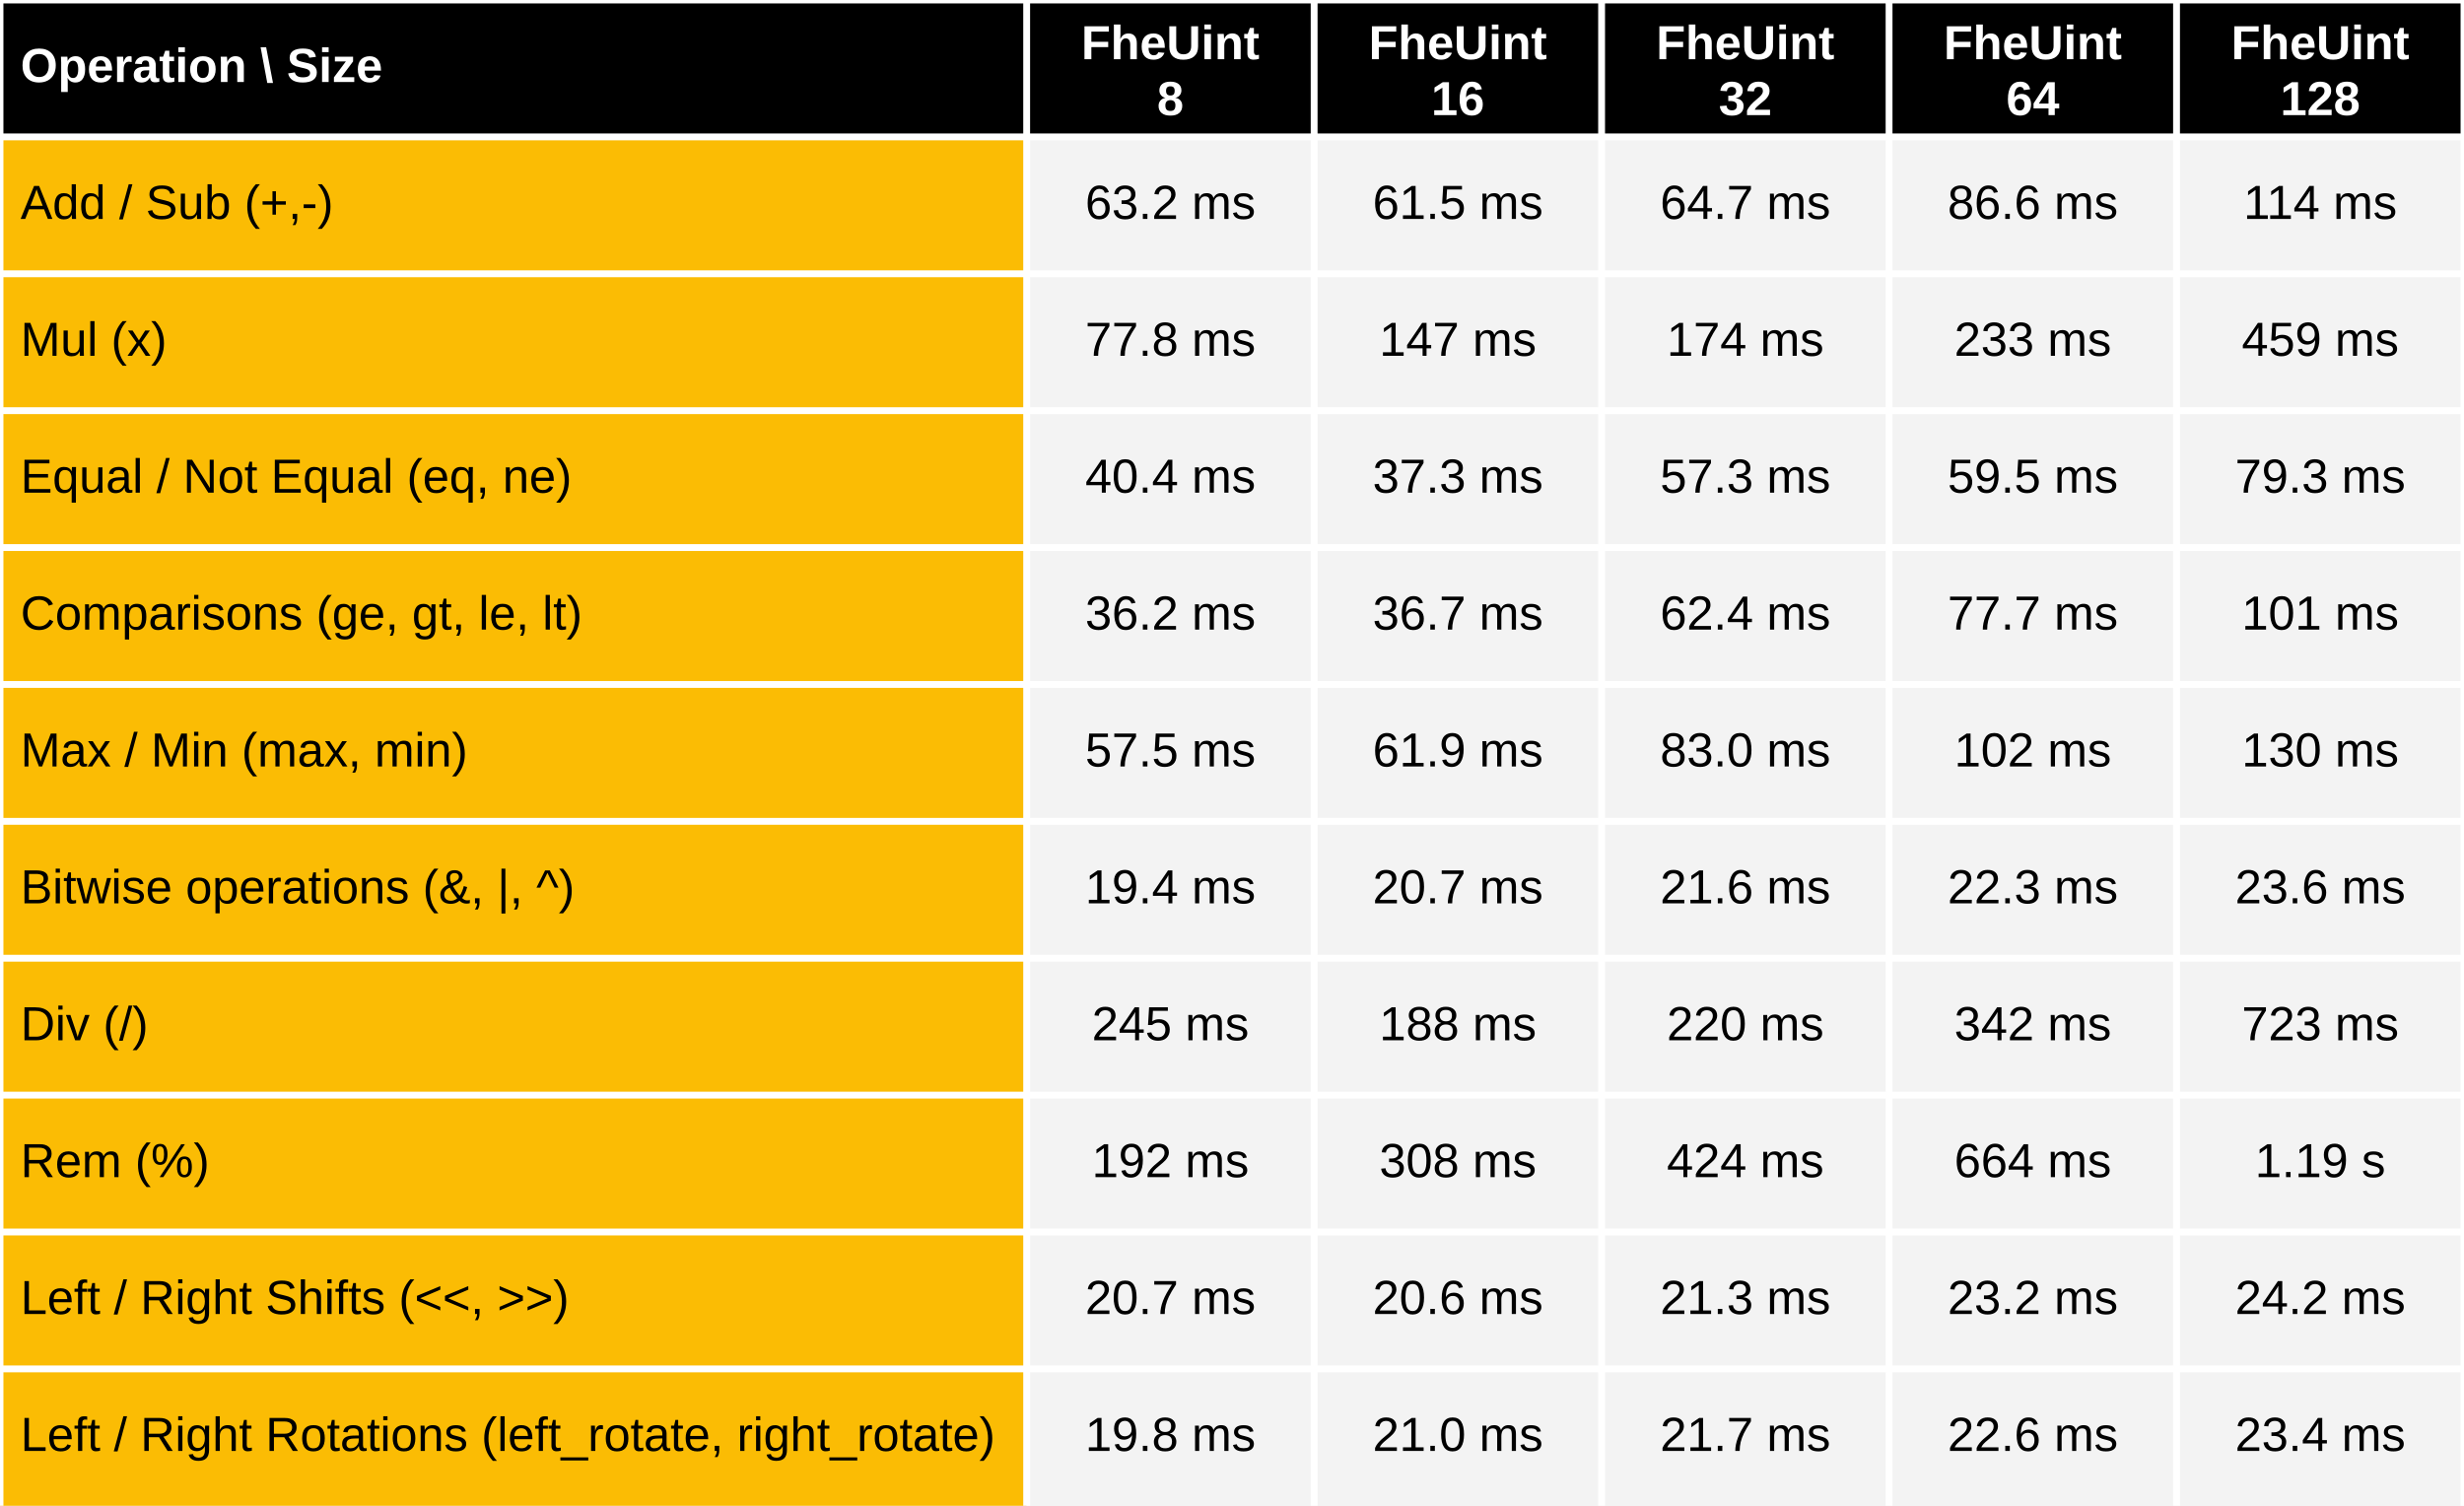
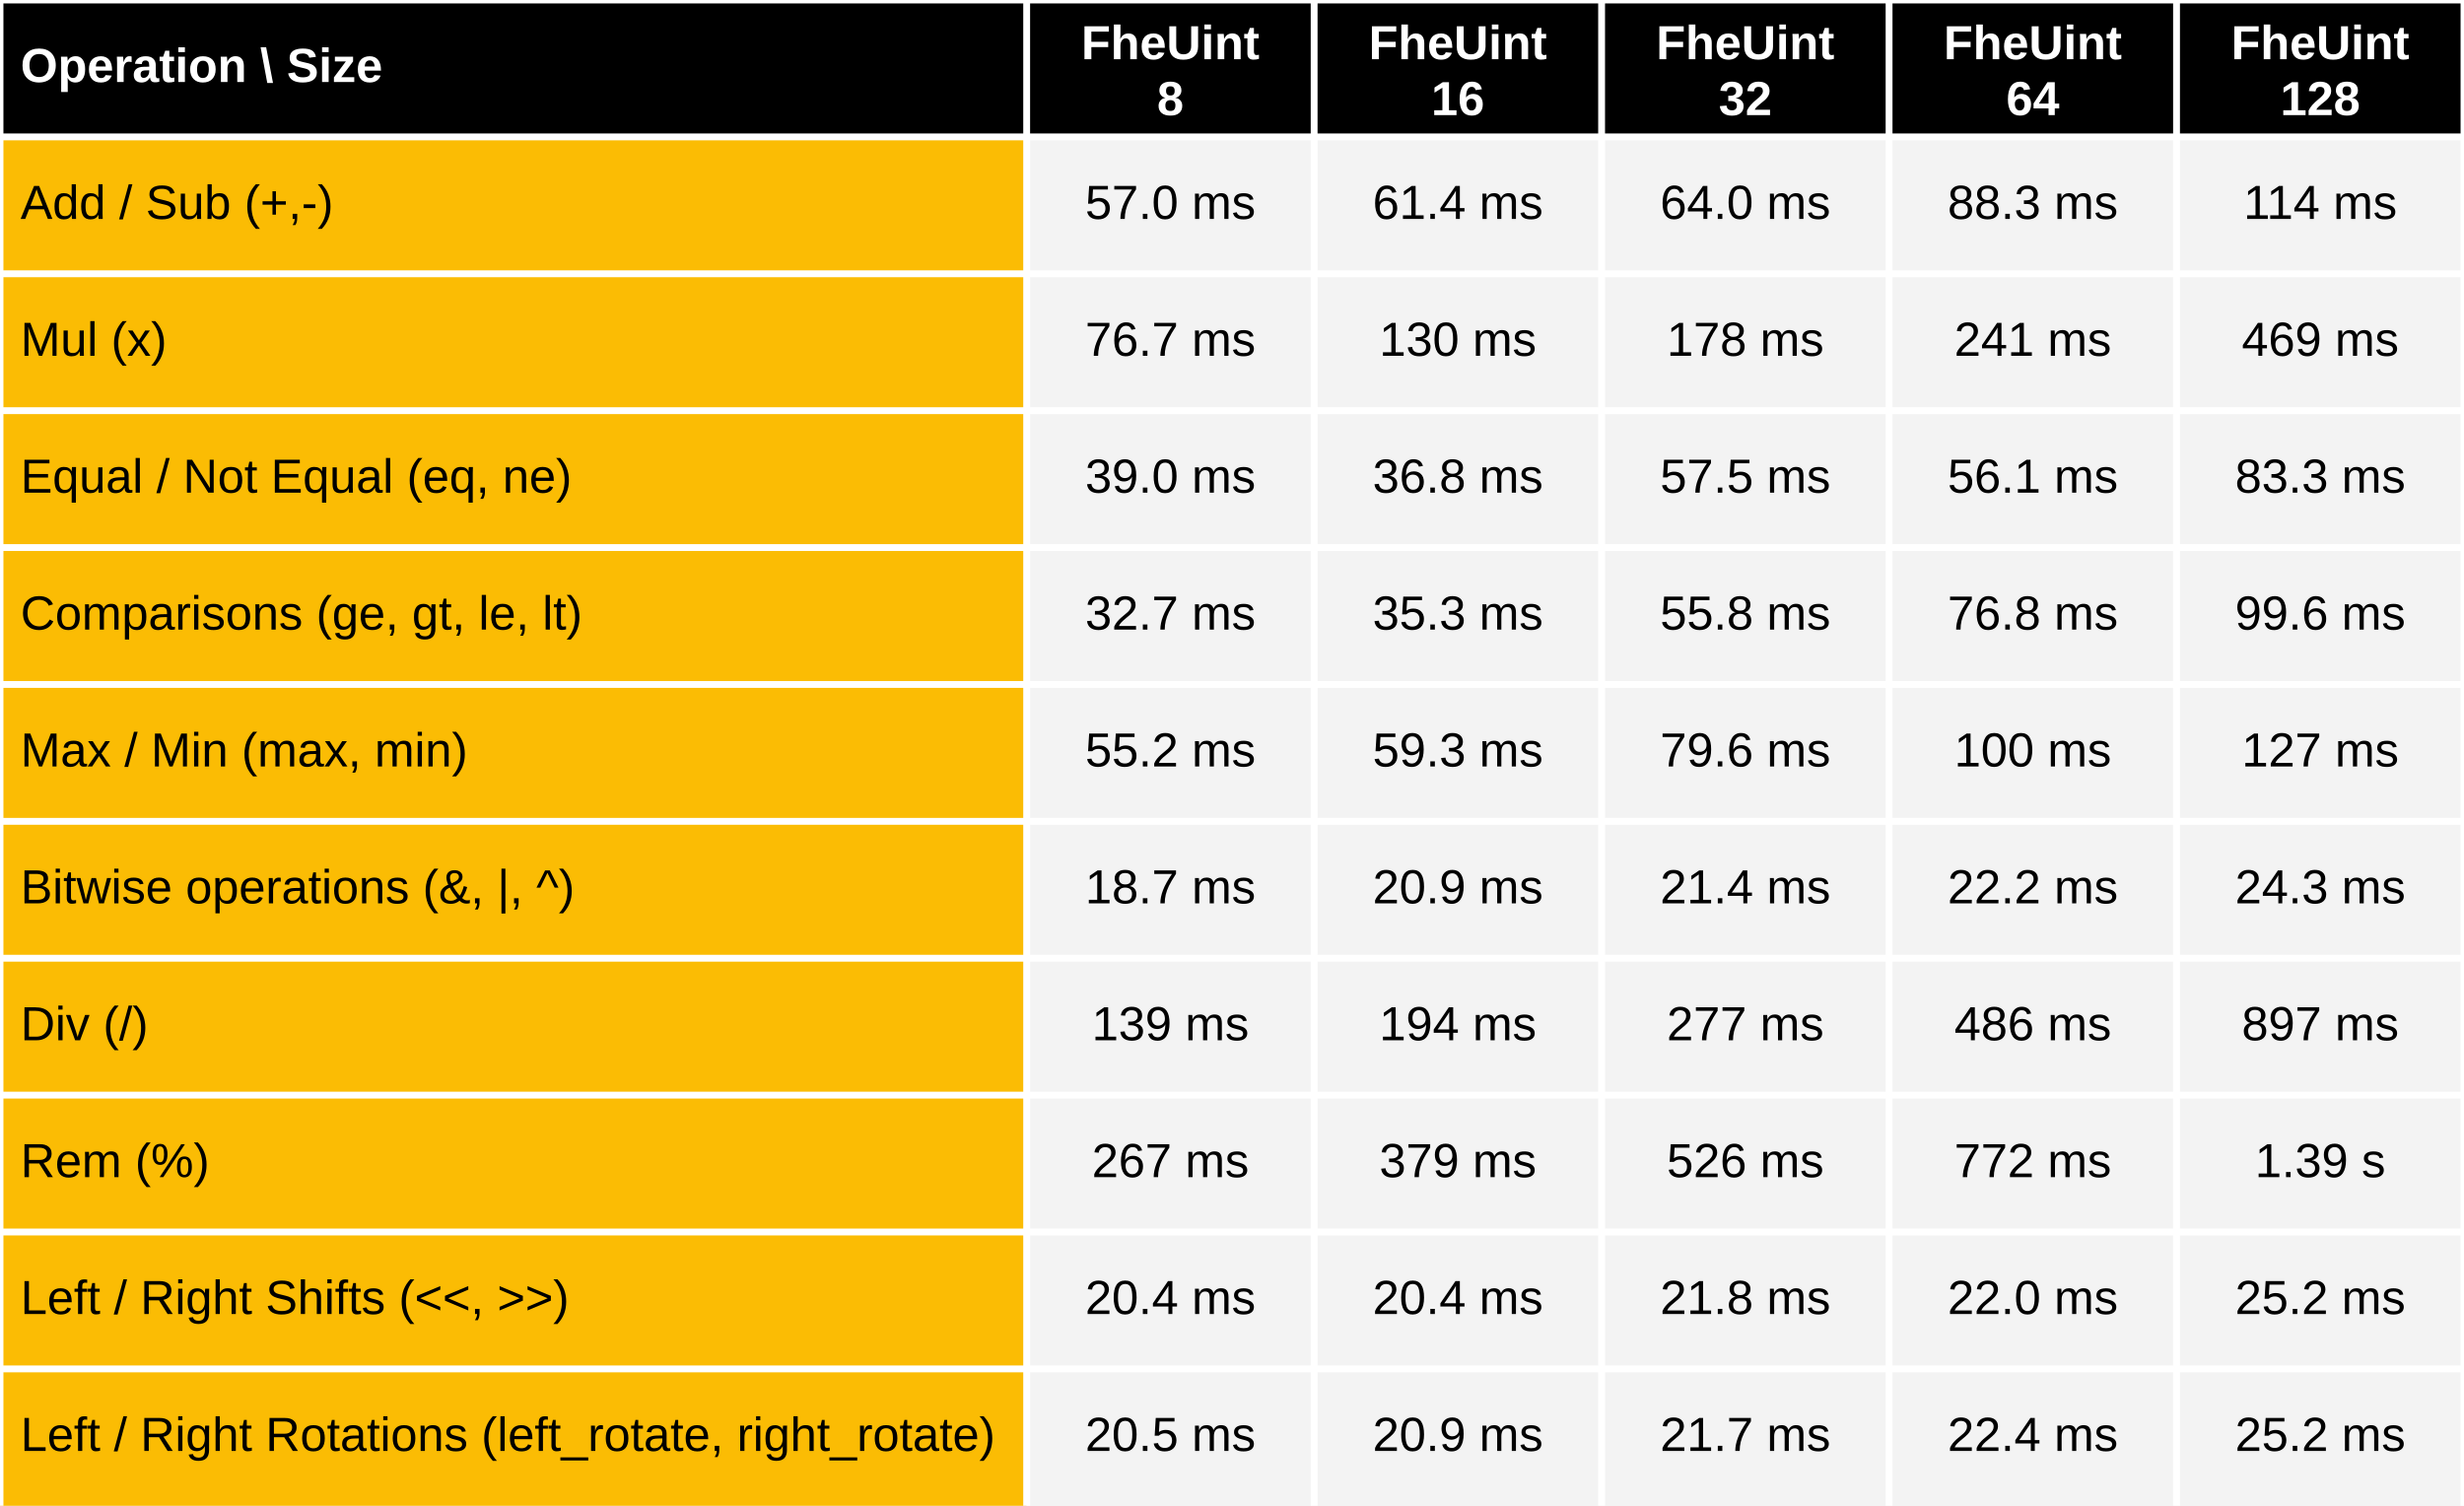
<svg xmlns="http://www.w3.org/2000/svg" viewBox="0 0 720 440" preserveAspectRatio="meet" width="100%" height="440">
  <rect x="0" y="0" width="720" height="40" fill="black" />
  <text dominant-baseline="middle" text-anchor="start" font-family="Arial" font-size="14" font-weight="bold" fill="white" x="6" y="20.0">Operation \ Size</text>
  <text dominant-baseline="middle" text-anchor="middle" font-family="Arial" font-size="14" font-weight="bold" fill="white" x="342.0" y="13.333">FheUint</text>
  <text dominant-baseline="middle" text-anchor="middle" font-family="Arial" font-size="14" font-weight="bold" fill="white" x="342.0" y="29.667">8</text>
  <text dominant-baseline="middle" text-anchor="middle" font-family="Arial" font-size="14" font-weight="bold" fill="white" x="426.0" y="13.333">FheUint</text>
  <text dominant-baseline="middle" text-anchor="middle" font-family="Arial" font-size="14" font-weight="bold" fill="white" x="426.0" y="29.667">16</text>
  <text dominant-baseline="middle" text-anchor="middle" font-family="Arial" font-size="14" font-weight="bold" fill="white" x="510.0" y="13.333">FheUint</text>
  <text dominant-baseline="middle" text-anchor="middle" font-family="Arial" font-size="14" font-weight="bold" fill="white" x="510.0" y="29.667">32</text>
  <text dominant-baseline="middle" text-anchor="middle" font-family="Arial" font-size="14" font-weight="bold" fill="white" x="594.0" y="13.333">FheUint</text>
  <text dominant-baseline="middle" text-anchor="middle" font-family="Arial" font-size="14" font-weight="bold" fill="white" x="594.0" y="29.667">64</text>
  <text dominant-baseline="middle" text-anchor="middle" font-family="Arial" font-size="14" font-weight="bold" fill="white" x="678.0" y="13.333">FheUint</text>
  <text dominant-baseline="middle" text-anchor="middle" font-family="Arial" font-size="14" font-weight="bold" fill="white" x="678.0" y="29.667">128</text>
  <rect x="0" y="40" width="300" height="400" fill="#fbbc04" />
  <rect x="300" y="40" width="420" height="400" fill="#f3f3f3" />
  <text dominant-baseline="middle" text-anchor="start" font-family="Arial" font-size="14" font-weight="normal" fill="black" x="6" y="60.0">Add / Sub (+,-)</text>
-   <text dominant-baseline="middle" text-anchor="middle" font-family="Arial" font-size="14" font-weight="normal" fill="black" x="342.0" y="60.0">63.2 ms</text>
-   <text dominant-baseline="middle" text-anchor="middle" font-family="Arial" font-size="14" font-weight="normal" fill="black" x="426.0" y="60.0">61.5 ms</text>
-   <text dominant-baseline="middle" text-anchor="middle" font-family="Arial" font-size="14" font-weight="normal" fill="black" x="510.0" y="60.0">64.7 ms</text>
-   <text dominant-baseline="middle" text-anchor="middle" font-family="Arial" font-size="14" font-weight="normal" fill="black" x="594.0" y="60.0">86.6 ms</text>
+   <text dominant-baseline="middle" text-anchor="middle" font-family="Arial" font-size="14" font-weight="normal" fill="black" x="342.0" y="60.0">57.0 ms</text>
+   <text dominant-baseline="middle" text-anchor="middle" font-family="Arial" font-size="14" font-weight="normal" fill="black" x="426.0" y="60.0">61.4 ms</text>
+   <text dominant-baseline="middle" text-anchor="middle" font-family="Arial" font-size="14" font-weight="normal" fill="black" x="510.0" y="60.0">64.0 ms</text>
+   <text dominant-baseline="middle" text-anchor="middle" font-family="Arial" font-size="14" font-weight="normal" fill="black" x="594.0" y="60.0">88.3 ms</text>
  <text dominant-baseline="middle" text-anchor="middle" font-family="Arial" font-size="14" font-weight="normal" fill="black" x="678.0" y="60.0">114 ms</text>
  <text dominant-baseline="middle" text-anchor="start" font-family="Arial" font-size="14" font-weight="normal" fill="black" x="6" y="100.0">Mul (x)</text>
-   <text dominant-baseline="middle" text-anchor="middle" font-family="Arial" font-size="14" font-weight="normal" fill="black" x="342.0" y="100.0">77.8 ms</text>
-   <text dominant-baseline="middle" text-anchor="middle" font-family="Arial" font-size="14" font-weight="normal" fill="black" x="426.0" y="100.0">147 ms</text>
-   <text dominant-baseline="middle" text-anchor="middle" font-family="Arial" font-size="14" font-weight="normal" fill="black" x="510.0" y="100.0">174 ms</text>
-   <text dominant-baseline="middle" text-anchor="middle" font-family="Arial" font-size="14" font-weight="normal" fill="black" x="594.0" y="100.0">233 ms</text>
-   <text dominant-baseline="middle" text-anchor="middle" font-family="Arial" font-size="14" font-weight="normal" fill="black" x="678.0" y="100.0">459 ms</text>
+   <text dominant-baseline="middle" text-anchor="middle" font-family="Arial" font-size="14" font-weight="normal" fill="black" x="342.0" y="100.0">76.7 ms</text>
+   <text dominant-baseline="middle" text-anchor="middle" font-family="Arial" font-size="14" font-weight="normal" fill="black" x="426.0" y="100.0">130 ms</text>
+   <text dominant-baseline="middle" text-anchor="middle" font-family="Arial" font-size="14" font-weight="normal" fill="black" x="510.0" y="100.0">178 ms</text>
+   <text dominant-baseline="middle" text-anchor="middle" font-family="Arial" font-size="14" font-weight="normal" fill="black" x="594.0" y="100.0">241 ms</text>
+   <text dominant-baseline="middle" text-anchor="middle" font-family="Arial" font-size="14" font-weight="normal" fill="black" x="678.0" y="100.0">469 ms</text>
  <text dominant-baseline="middle" text-anchor="start" font-family="Arial" font-size="14" font-weight="normal" fill="black" x="6" y="140.0">Equal / Not Equal (eq, ne)</text>
-   <text dominant-baseline="middle" text-anchor="middle" font-family="Arial" font-size="14" font-weight="normal" fill="black" x="342.0" y="140.0">40.4 ms</text>
-   <text dominant-baseline="middle" text-anchor="middle" font-family="Arial" font-size="14" font-weight="normal" fill="black" x="426.0" y="140.0">37.3 ms</text>
-   <text dominant-baseline="middle" text-anchor="middle" font-family="Arial" font-size="14" font-weight="normal" fill="black" x="510.0" y="140.0">57.3 ms</text>
-   <text dominant-baseline="middle" text-anchor="middle" font-family="Arial" font-size="14" font-weight="normal" fill="black" x="594.0" y="140.0">59.5 ms</text>
-   <text dominant-baseline="middle" text-anchor="middle" font-family="Arial" font-size="14" font-weight="normal" fill="black" x="678.0" y="140.0">79.3 ms</text>
+   <text dominant-baseline="middle" text-anchor="middle" font-family="Arial" font-size="14" font-weight="normal" fill="black" x="342.0" y="140.0">39.0 ms</text>
+   <text dominant-baseline="middle" text-anchor="middle" font-family="Arial" font-size="14" font-weight="normal" fill="black" x="426.0" y="140.0">36.8 ms</text>
+   <text dominant-baseline="middle" text-anchor="middle" font-family="Arial" font-size="14" font-weight="normal" fill="black" x="510.0" y="140.0">57.5 ms</text>
+   <text dominant-baseline="middle" text-anchor="middle" font-family="Arial" font-size="14" font-weight="normal" fill="black" x="594.0" y="140.0">56.1 ms</text>
+   <text dominant-baseline="middle" text-anchor="middle" font-family="Arial" font-size="14" font-weight="normal" fill="black" x="678.0" y="140.0">83.3 ms</text>
  <text dominant-baseline="middle" text-anchor="start" font-family="Arial" font-size="14" font-weight="normal" fill="black" x="6" y="180.0">Comparisons (ge, gt, le, lt)</text>
-   <text dominant-baseline="middle" text-anchor="middle" font-family="Arial" font-size="14" font-weight="normal" fill="black" x="342.0" y="180.0">36.2 ms</text>
-   <text dominant-baseline="middle" text-anchor="middle" font-family="Arial" font-size="14" font-weight="normal" fill="black" x="426.0" y="180.0">36.7 ms</text>
-   <text dominant-baseline="middle" text-anchor="middle" font-family="Arial" font-size="14" font-weight="normal" fill="black" x="510.0" y="180.0">62.4 ms</text>
-   <text dominant-baseline="middle" text-anchor="middle" font-family="Arial" font-size="14" font-weight="normal" fill="black" x="594.0" y="180.0">77.7 ms</text>
-   <text dominant-baseline="middle" text-anchor="middle" font-family="Arial" font-size="14" font-weight="normal" fill="black" x="678.0" y="180.0">101 ms</text>
+   <text dominant-baseline="middle" text-anchor="middle" font-family="Arial" font-size="14" font-weight="normal" fill="black" x="342.0" y="180.0">32.7 ms</text>
+   <text dominant-baseline="middle" text-anchor="middle" font-family="Arial" font-size="14" font-weight="normal" fill="black" x="426.0" y="180.0">35.3 ms</text>
+   <text dominant-baseline="middle" text-anchor="middle" font-family="Arial" font-size="14" font-weight="normal" fill="black" x="510.0" y="180.0">55.8 ms</text>
+   <text dominant-baseline="middle" text-anchor="middle" font-family="Arial" font-size="14" font-weight="normal" fill="black" x="594.0" y="180.0">76.8 ms</text>
+   <text dominant-baseline="middle" text-anchor="middle" font-family="Arial" font-size="14" font-weight="normal" fill="black" x="678.0" y="180.0">99.6 ms</text>
  <text dominant-baseline="middle" text-anchor="start" font-family="Arial" font-size="14" font-weight="normal" fill="black" x="6" y="220.0">Max / Min (max, min)</text>
-   <text dominant-baseline="middle" text-anchor="middle" font-family="Arial" font-size="14" font-weight="normal" fill="black" x="342.0" y="220.0">57.5 ms</text>
-   <text dominant-baseline="middle" text-anchor="middle" font-family="Arial" font-size="14" font-weight="normal" fill="black" x="426.0" y="220.0">61.9 ms</text>
-   <text dominant-baseline="middle" text-anchor="middle" font-family="Arial" font-size="14" font-weight="normal" fill="black" x="510.0" y="220.0">83.0 ms</text>
-   <text dominant-baseline="middle" text-anchor="middle" font-family="Arial" font-size="14" font-weight="normal" fill="black" x="594.0" y="220.0">102 ms</text>
-   <text dominant-baseline="middle" text-anchor="middle" font-family="Arial" font-size="14" font-weight="normal" fill="black" x="678.0" y="220.0">130 ms</text>
+   <text dominant-baseline="middle" text-anchor="middle" font-family="Arial" font-size="14" font-weight="normal" fill="black" x="342.0" y="220.0">55.2 ms</text>
+   <text dominant-baseline="middle" text-anchor="middle" font-family="Arial" font-size="14" font-weight="normal" fill="black" x="426.0" y="220.0">59.3 ms</text>
+   <text dominant-baseline="middle" text-anchor="middle" font-family="Arial" font-size="14" font-weight="normal" fill="black" x="510.0" y="220.0">79.6 ms</text>
+   <text dominant-baseline="middle" text-anchor="middle" font-family="Arial" font-size="14" font-weight="normal" fill="black" x="594.0" y="220.0">100 ms</text>
+   <text dominant-baseline="middle" text-anchor="middle" font-family="Arial" font-size="14" font-weight="normal" fill="black" x="678.0" y="220.0">127 ms</text>
  <text dominant-baseline="middle" text-anchor="start" font-family="Arial" font-size="14" font-weight="normal" fill="black" x="6" y="260.0">Bitwise operations (&amp;, |, ^)</text>
-   <text dominant-baseline="middle" text-anchor="middle" font-family="Arial" font-size="14" font-weight="normal" fill="black" x="342.0" y="260.0">19.4 ms</text>
-   <text dominant-baseline="middle" text-anchor="middle" font-family="Arial" font-size="14" font-weight="normal" fill="black" x="426.0" y="260.0">20.7 ms</text>
-   <text dominant-baseline="middle" text-anchor="middle" font-family="Arial" font-size="14" font-weight="normal" fill="black" x="510.0" y="260.0">21.6 ms</text>
-   <text dominant-baseline="middle" text-anchor="middle" font-family="Arial" font-size="14" font-weight="normal" fill="black" x="594.0" y="260.0">22.3 ms</text>
-   <text dominant-baseline="middle" text-anchor="middle" font-family="Arial" font-size="14" font-weight="normal" fill="black" x="678.0" y="260.0">23.6 ms</text>
+   <text dominant-baseline="middle" text-anchor="middle" font-family="Arial" font-size="14" font-weight="normal" fill="black" x="342.0" y="260.0">18.7 ms</text>
+   <text dominant-baseline="middle" text-anchor="middle" font-family="Arial" font-size="14" font-weight="normal" fill="black" x="426.0" y="260.0">20.9 ms</text>
+   <text dominant-baseline="middle" text-anchor="middle" font-family="Arial" font-size="14" font-weight="normal" fill="black" x="510.0" y="260.0">21.4 ms</text>
+   <text dominant-baseline="middle" text-anchor="middle" font-family="Arial" font-size="14" font-weight="normal" fill="black" x="594.0" y="260.0">22.2 ms</text>
+   <text dominant-baseline="middle" text-anchor="middle" font-family="Arial" font-size="14" font-weight="normal" fill="black" x="678.0" y="260.0">24.3 ms</text>
  <text dominant-baseline="middle" text-anchor="start" font-family="Arial" font-size="14" font-weight="normal" fill="black" x="6" y="300.0">Div  (/)</text>
-   <text dominant-baseline="middle" text-anchor="middle" font-family="Arial" font-size="14" font-weight="normal" fill="black" x="342.0" y="300.0">245 ms</text>
-   <text dominant-baseline="middle" text-anchor="middle" font-family="Arial" font-size="14" font-weight="normal" fill="black" x="426.0" y="300.0">188 ms</text>
-   <text dominant-baseline="middle" text-anchor="middle" font-family="Arial" font-size="14" font-weight="normal" fill="black" x="510.0" y="300.0">220 ms</text>
-   <text dominant-baseline="middle" text-anchor="middle" font-family="Arial" font-size="14" font-weight="normal" fill="black" x="594.0" y="300.0">342 ms</text>
-   <text dominant-baseline="middle" text-anchor="middle" font-family="Arial" font-size="14" font-weight="normal" fill="black" x="678.0" y="300.0">723 ms</text>
+   <text dominant-baseline="middle" text-anchor="middle" font-family="Arial" font-size="14" font-weight="normal" fill="black" x="342.0" y="300.0">139 ms</text>
+   <text dominant-baseline="middle" text-anchor="middle" font-family="Arial" font-size="14" font-weight="normal" fill="black" x="426.0" y="300.0">194 ms</text>
+   <text dominant-baseline="middle" text-anchor="middle" font-family="Arial" font-size="14" font-weight="normal" fill="black" x="510.0" y="300.0">277 ms</text>
+   <text dominant-baseline="middle" text-anchor="middle" font-family="Arial" font-size="14" font-weight="normal" fill="black" x="594.0" y="300.0">486 ms</text>
+   <text dominant-baseline="middle" text-anchor="middle" font-family="Arial" font-size="14" font-weight="normal" fill="black" x="678.0" y="300.0">897 ms</text>
  <text dominant-baseline="middle" text-anchor="start" font-family="Arial" font-size="14" font-weight="normal" fill="black" x="6" y="340.0">Rem  (%)</text>
-   <text dominant-baseline="middle" text-anchor="middle" font-family="Arial" font-size="14" font-weight="normal" fill="black" x="342.0" y="340.0">192 ms</text>
-   <text dominant-baseline="middle" text-anchor="middle" font-family="Arial" font-size="14" font-weight="normal" fill="black" x="426.0" y="340.0">308 ms</text>
-   <text dominant-baseline="middle" text-anchor="middle" font-family="Arial" font-size="14" font-weight="normal" fill="black" x="510.0" y="340.0">424 ms</text>
-   <text dominant-baseline="middle" text-anchor="middle" font-family="Arial" font-size="14" font-weight="normal" fill="black" x="594.0" y="340.0">664 ms</text>
-   <text dominant-baseline="middle" text-anchor="middle" font-family="Arial" font-size="14" font-weight="normal" fill="black" x="678.0" y="340.0">1.19 s</text>
+   <text dominant-baseline="middle" text-anchor="middle" font-family="Arial" font-size="14" font-weight="normal" fill="black" x="342.0" y="340.0">267 ms</text>
+   <text dominant-baseline="middle" text-anchor="middle" font-family="Arial" font-size="14" font-weight="normal" fill="black" x="426.0" y="340.0">379 ms</text>
+   <text dominant-baseline="middle" text-anchor="middle" font-family="Arial" font-size="14" font-weight="normal" fill="black" x="510.0" y="340.0">526 ms</text>
+   <text dominant-baseline="middle" text-anchor="middle" font-family="Arial" font-size="14" font-weight="normal" fill="black" x="594.0" y="340.0">772 ms</text>
+   <text dominant-baseline="middle" text-anchor="middle" font-family="Arial" font-size="14" font-weight="normal" fill="black" x="678.0" y="340.0">1.39 s</text>
  <text dominant-baseline="middle" text-anchor="start" font-family="Arial" font-size="14" font-weight="normal" fill="black" x="6" y="380.0">Left / Right Shifts (&lt;&lt;, &gt;&gt;)</text>
-   <text dominant-baseline="middle" text-anchor="middle" font-family="Arial" font-size="14" font-weight="normal" fill="black" x="342.0" y="380.0">20.7 ms</text>
-   <text dominant-baseline="middle" text-anchor="middle" font-family="Arial" font-size="14" font-weight="normal" fill="black" x="426.0" y="380.0">20.6 ms</text>
-   <text dominant-baseline="middle" text-anchor="middle" font-family="Arial" font-size="14" font-weight="normal" fill="black" x="510.0" y="380.0">21.3 ms</text>
-   <text dominant-baseline="middle" text-anchor="middle" font-family="Arial" font-size="14" font-weight="normal" fill="black" x="594.0" y="380.0">23.2 ms</text>
-   <text dominant-baseline="middle" text-anchor="middle" font-family="Arial" font-size="14" font-weight="normal" fill="black" x="678.0" y="380.0">24.2 ms</text>
+   <text dominant-baseline="middle" text-anchor="middle" font-family="Arial" font-size="14" font-weight="normal" fill="black" x="342.0" y="380.0">20.4 ms</text>
+   <text dominant-baseline="middle" text-anchor="middle" font-family="Arial" font-size="14" font-weight="normal" fill="black" x="426.0" y="380.0">20.4 ms</text>
+   <text dominant-baseline="middle" text-anchor="middle" font-family="Arial" font-size="14" font-weight="normal" fill="black" x="510.0" y="380.0">21.8 ms</text>
+   <text dominant-baseline="middle" text-anchor="middle" font-family="Arial" font-size="14" font-weight="normal" fill="black" x="594.0" y="380.0">22.0 ms</text>
+   <text dominant-baseline="middle" text-anchor="middle" font-family="Arial" font-size="14" font-weight="normal" fill="black" x="678.0" y="380.0">25.2 ms</text>
  <text dominant-baseline="middle" text-anchor="start" font-family="Arial" font-size="14" font-weight="normal" fill="black" x="6" y="420.0">Left / Right Rotations (left_rotate, right_rotate)</text>
-   <text dominant-baseline="middle" text-anchor="middle" font-family="Arial" font-size="14" font-weight="normal" fill="black" x="342.0" y="420.0">19.8 ms</text>
-   <text dominant-baseline="middle" text-anchor="middle" font-family="Arial" font-size="14" font-weight="normal" fill="black" x="426.0" y="420.0">21.0 ms</text>
+   <text dominant-baseline="middle" text-anchor="middle" font-family="Arial" font-size="14" font-weight="normal" fill="black" x="342.0" y="420.0">20.5 ms</text>
+   <text dominant-baseline="middle" text-anchor="middle" font-family="Arial" font-size="14" font-weight="normal" fill="black" x="426.0" y="420.0">20.9 ms</text>
  <text dominant-baseline="middle" text-anchor="middle" font-family="Arial" font-size="14" font-weight="normal" fill="black" x="510.0" y="420.0">21.7 ms</text>
-   <text dominant-baseline="middle" text-anchor="middle" font-family="Arial" font-size="14" font-weight="normal" fill="black" x="594.0" y="420.0">22.6 ms</text>
-   <text dominant-baseline="middle" text-anchor="middle" font-family="Arial" font-size="14" font-weight="normal" fill="black" x="678.0" y="420.0">23.4 ms</text>
+   <text dominant-baseline="middle" text-anchor="middle" font-family="Arial" font-size="14" font-weight="normal" fill="black" x="594.0" y="420.0">22.4 ms</text>
+   <text dominant-baseline="middle" text-anchor="middle" font-family="Arial" font-size="14" font-weight="normal" fill="black" x="678.0" y="420.0">25.2 ms</text>
  <line stroke="white" stroke-width="2" x1="0" y1="0" x2="720" y2="0" />
  <line stroke="white" stroke-width="2" x1="0" y1="40" x2="720" y2="40" />
  <line stroke="white" stroke-width="2" x1="0" y1="80" x2="720" y2="80" />
  <line stroke="white" stroke-width="2" x1="0" y1="120" x2="720" y2="120" />
  <line stroke="white" stroke-width="2" x1="0" y1="160" x2="720" y2="160" />
  <line stroke="white" stroke-width="2" x1="0" y1="200" x2="720" y2="200" />
  <line stroke="white" stroke-width="2" x1="0" y1="240" x2="720" y2="240" />
  <line stroke="white" stroke-width="2" x1="0" y1="280" x2="720" y2="280" />
  <line stroke="white" stroke-width="2" x1="0" y1="320" x2="720" y2="320" />
  <line stroke="white" stroke-width="2" x1="0" y1="360" x2="720" y2="360" />
  <line stroke="white" stroke-width="2" x1="0" y1="400" x2="720" y2="400" />
  <line stroke="white" stroke-width="2" x1="0" y1="0" x2="0" y2="440" />
  <line stroke="white" stroke-width="2" x1="300.0" y1="0" x2="300.0" y2="440" />
  <line stroke="white" stroke-width="2" x1="384.0" y1="0" x2="384.0" y2="440" />
  <line stroke="white" stroke-width="2" x1="468.0" y1="0" x2="468.0" y2="440" />
  <line stroke="white" stroke-width="2" x1="552.0" y1="0" x2="552.0" y2="440" />
  <line stroke="white" stroke-width="2" x1="636.0" y1="0" x2="636.0" y2="440" />
  <line stroke="white" stroke-width="2" x1="720.0" y1="0" x2="720.0" y2="440" />
</svg>
